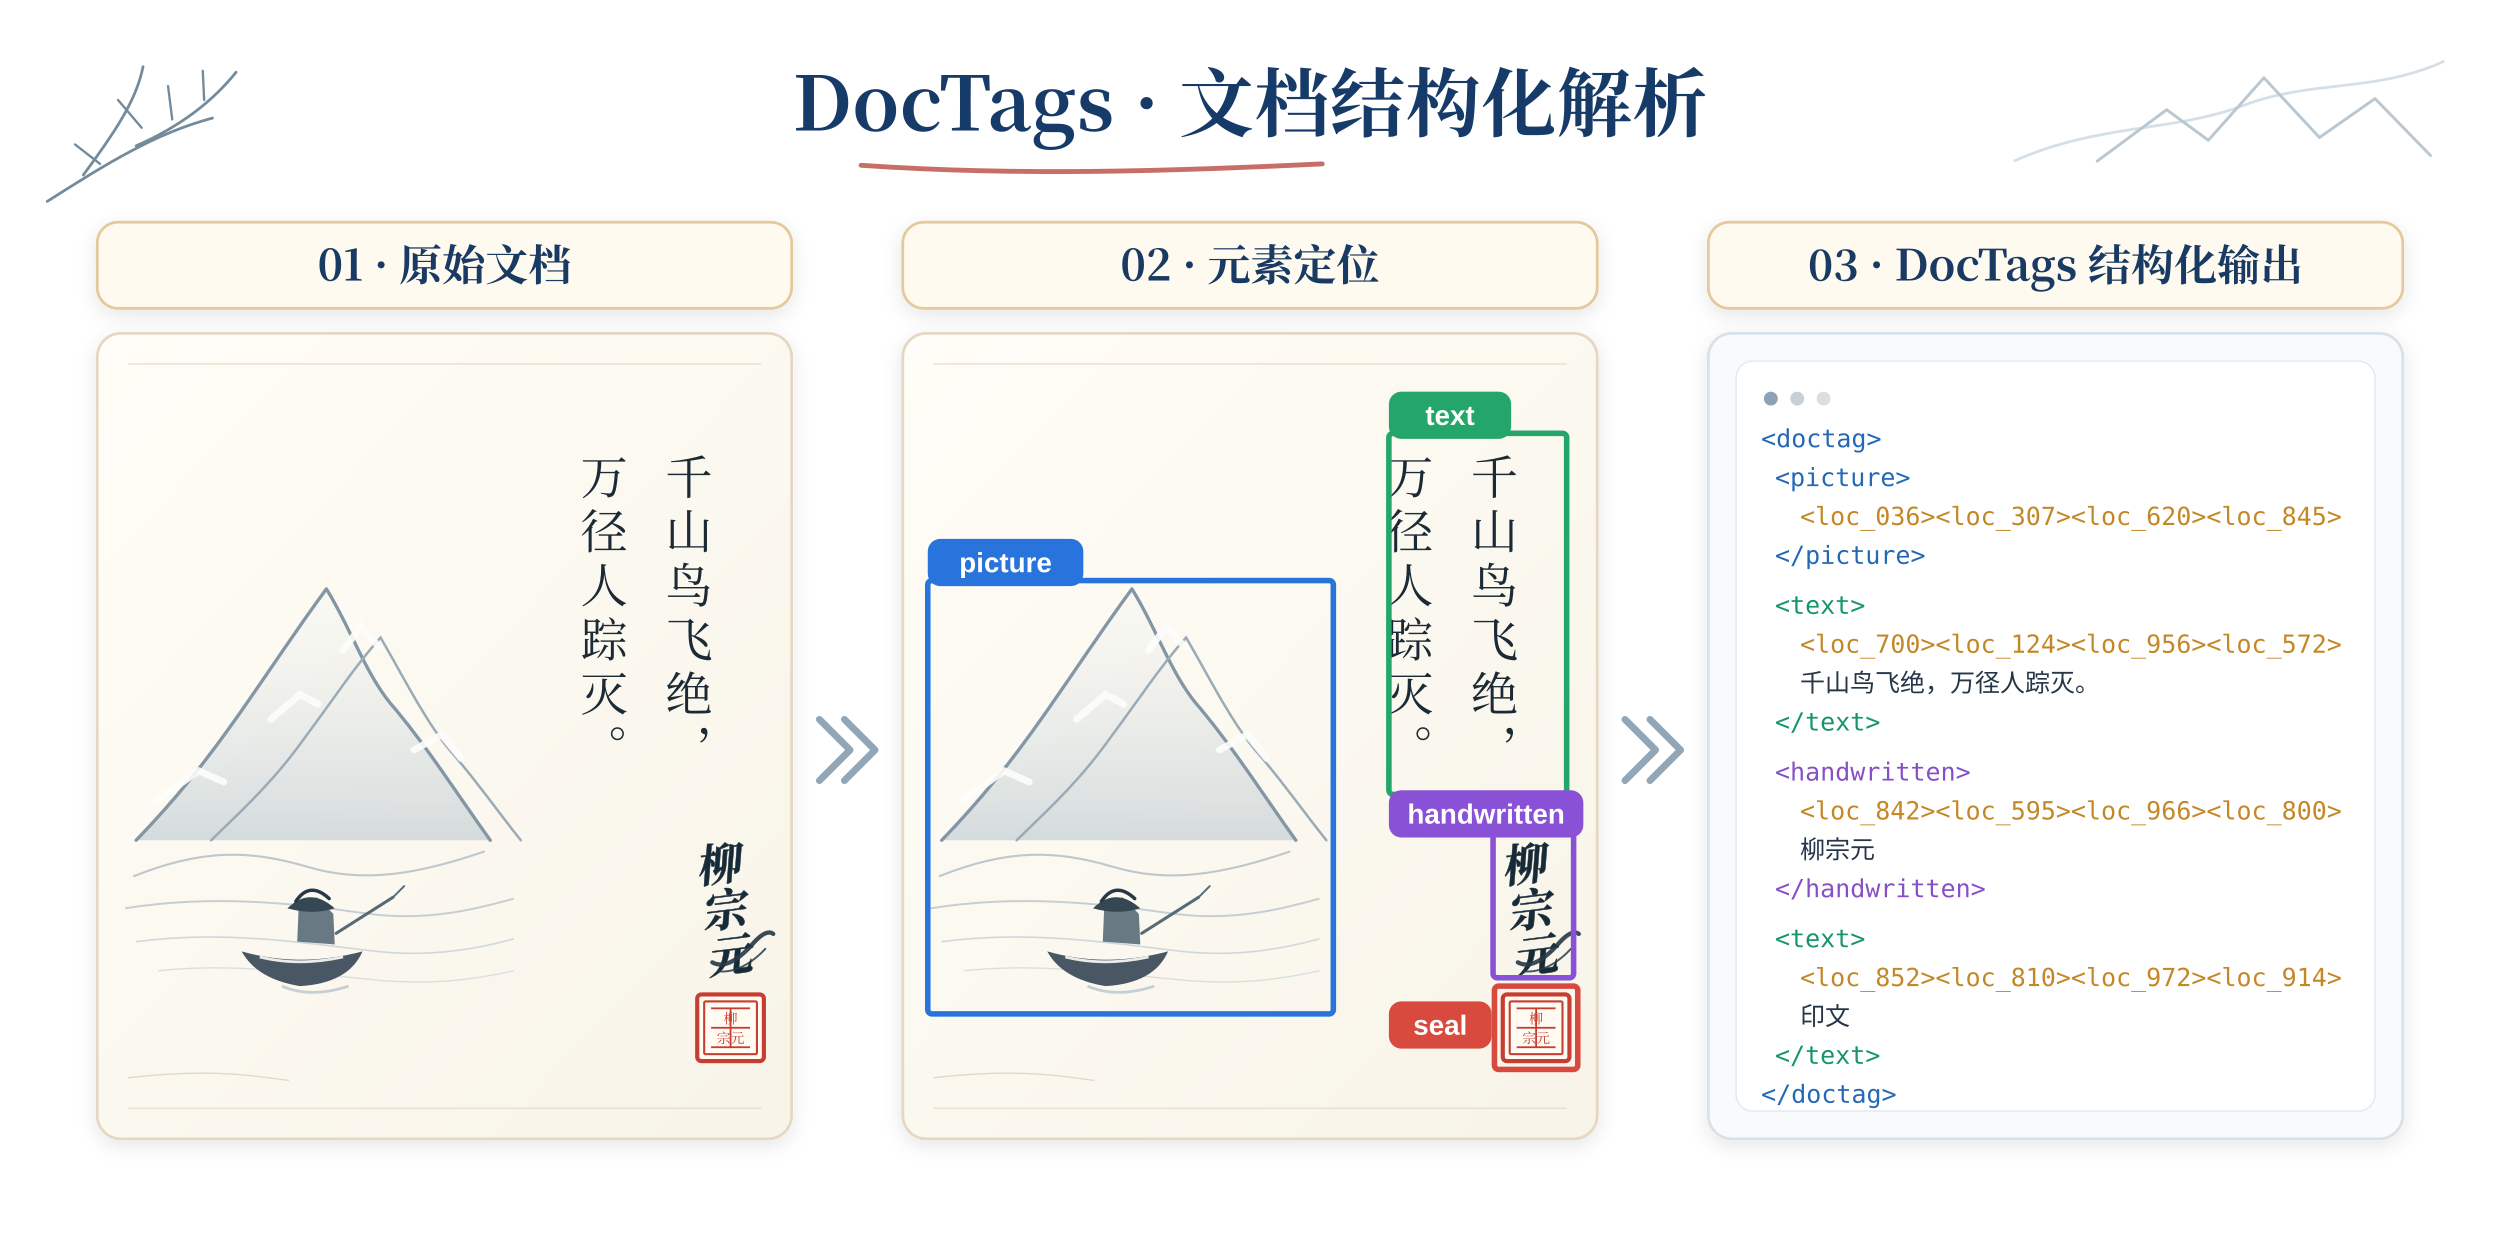
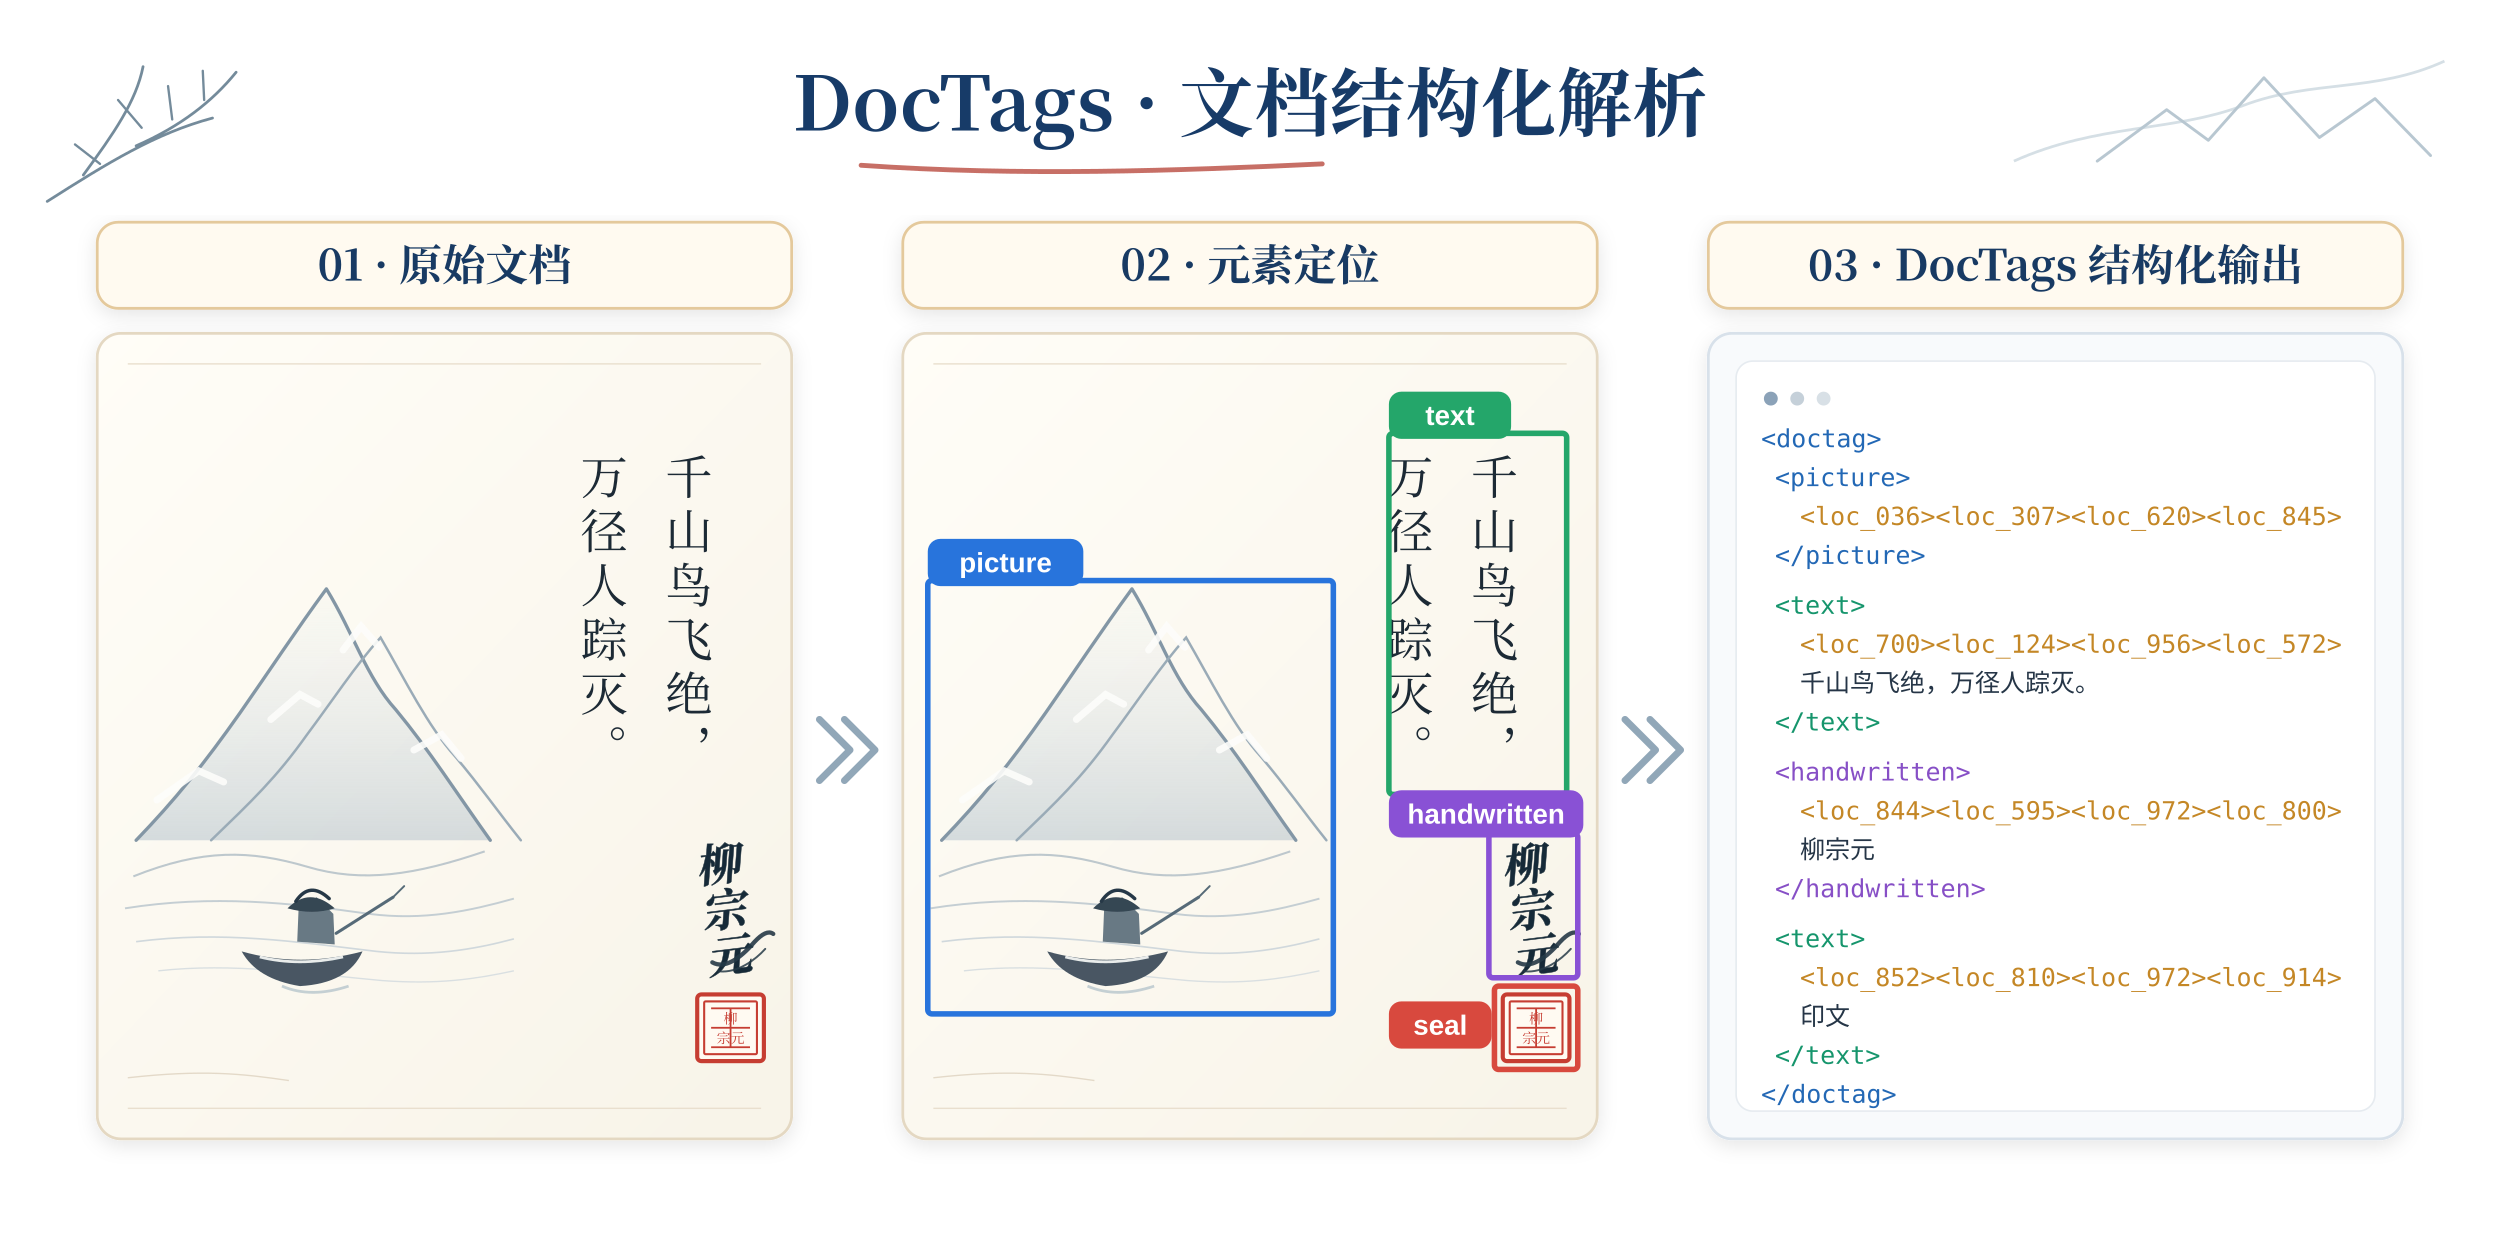
<svg xmlns="http://www.w3.org/2000/svg" xmlns:xlink="http://www.w3.org/1999/xlink" width="1800" height="900" viewBox="0 0 1800 900" role="img" aria-labelledby="title desc">
  <defs>
    <linearGradient id="paper" x1="0" y1="0" x2="0.9" y2="1">
      <stop offset="0" stop-color="#fffdf7" />
      <stop offset="1" stop-color="#f8f4e9" />
    </linearGradient>
    <linearGradient id="mist" x1="0" y1="0" x2="0" y2="1">
      <stop offset="0" stop-color="#dce5eb" stop-opacity=".08" />
      <stop offset="1" stop-color="#aebdc8" stop-opacity=".5" />
    </linearGradient>
    <filter id="softShadow" x="-15%" y="-15%" width="130%" height="140%">
      <feGaussianBlur in="SourceAlpha" stdDeviation="7" />
      <feOffset dy="4" />
      <feComponentTransfer>
        <feFuncA type="linear" slope=".10" />
      </feComponentTransfer>
      <feMerge>
        <feMergeNode />
        <feMergeNode in="SourceGraphic" />
      </feMerge>
    </filter>
    <g id="docArt">
      <rect x="0" y="0" width="500" height="580" rx="17" fill="url(#paper)" stroke="#e4d8c2" stroke-width="2" />
      <path d="M22 22 H478 M22 558 H478" stroke="#e9dfce" stroke-width="1" />
      <path d="M28 365 C56 336 77 310 103 273 C124 243 143 214 165 184 C184 215 194 248 215 271 C239 300 258 330 283 365" fill="url(#mist)" stroke="#8396a5" stroke-width="2.4" stroke-linecap="round" stroke-linejoin="round" />
      <path d="M82 365 C111 337 129 320 151 289 C169 265 186 239 204 219 C222 250 238 283 258 305 C275 325 289 345 305 365" fill="none" stroke="#9aabb7" stroke-width="1.8" stroke-linecap="round" />
      <path d="M26 391 C76 371 110 372 151 384 C191 396 229 390 279 373" fill="none" stroke="#aebbc4" stroke-width="1.5" opacity=".8" />
      <path d="M43 336 L73 315 L91 323 M125 278 L146 260 L159 267 M177 228 L190 211 L203 226 M228 300 L248 289 L262 306" fill="none" stroke="#fdfdfb" stroke-width="5" stroke-linecap="round" opacity=".9" />
      <path d="M20 414 C83 404 139 410 196 418 C235 423 268 416 300 407" fill="none" stroke="#c4ced3" stroke-width="1.4" />
      <path d="M28 438 C90 430 142 438 201 445 C239 449 270 444 300 436" fill="none" stroke="#d0d8dc" stroke-width="1.2" />
      <path d="M44 459 C98 453 150 461 205 466 C245 469 272 465 300 459" fill="none" stroke="#d9dfe1" stroke-width="1" />
      <path d="M104 445 Q146 457 191 445 Q181 468 146 470 Q115 465 104 445Z" fill="#485764" />
      <path d="M117 449 Q145 456 177 449" fill="none" stroke="#e9eceb" stroke-width="2" />
      <path d="M144 438 L145 414 L158 406 L170 418 L171 440Z" fill="#687984" />
      <path d="M137 414 Q153 398 171 414 Q155 419 137 414Z" fill="#354652" />
      <path d="M143 409 Q153 394 167 407" fill="none" stroke="#263947" stroke-width="2.5" stroke-linecap="round" />
      <path d="M172 432 L213 406" stroke="#566b78" stroke-width="2.2" stroke-linecap="round" />
      <path d="M213 406 L221 398" stroke="#566b78" stroke-width="1.4" stroke-linecap="round" />
      <path d="M133 470 Q154 479 181 470" fill="none" stroke="#b7c5cc" stroke-width="2" opacity=".8" />
      <text x="426" y="86" writing-mode="vertical-rl" text-orientation="upright" font-family="STSong, 'Noto Serif CJK SC', 'AR PL SungtiL GB', serif" font-size="34" letter-spacing="5" fill="#1c2934">千山鸟飞绝，</text>
      <text x="365" y="86" writing-mode="vertical-rl" text-orientation="upright" font-family="STSong, 'Noto Serif CJK SC', 'AR PL SungtiL GB', serif" font-size="34" letter-spacing="5" fill="#1c2934">万径人踪灭。</text>
      <g transform="rotate(-7 456 412)">
        <text x="456" y="365" writing-mode="vertical-rl" text-orientation="upright" font-family="FZShuTi, '华文行草', 'STXingkai', '华文行楷', 'Noto Serif CJK SC', serif" font-size="32" font-style="italic" font-weight="700" letter-spacing="1" fill="#182b38" stroke="#182b38" stroke-width=".35" paint-order="stroke">柳宗元</text>
        <path d="M438 451 C446 457 458 451 470 440 C476 435 481 433 484 436" fill="none" stroke="#263a47" stroke-width="3.1" stroke-linecap="round" opacity=".9" />
        <path d="M442 458 C455 461 469 453 477 446" fill="none" stroke="#263a47" stroke-width="1.4" stroke-linecap="round" opacity=".85" />
      </g>
      <g transform="translate(432 476)">
        <rect width="48" height="48" rx="3" fill="#fffaf2" stroke="#c63d32" stroke-width="3" />
        <rect x="5" y="5" width="38" height="38" rx="1" fill="none" stroke="#c63d32" stroke-width="1.5" />
        <path d="M10 10 H38 M10 24 H38 M10 38 H38 M24 10 V38" stroke="#c63d32" stroke-width="1.3" />
        <text x="24" y="21" text-anchor="middle" font-family="STSong, 'Noto Serif CJK SC', serif" font-size="10" fill="#c63d32">柳</text>
        <text x="24" y="35" text-anchor="middle" font-family="STSong, 'Noto Serif CJK SC', serif" font-size="10" fill="#c63d32">宗元</text>
      </g>
      <path d="M22 536 C76 530 104 533 138 538" fill="none" stroke="#e3d9c8" stroke-width="1" />
    </g>
    <style>
      .main-title{font:700 54px Georgia,"Noto Serif CJK SC",serif;fill:#173b68;letter-spacing:.4px}
      .stage-title{font:700 31px "Noto Serif CJK SC",STSong,serif;fill:#183a63}
      .small-label{font:700 20px Arial,sans-serif}
      .code{font:18px ui-monospace,SFMono-Regular,Consolas,monospace}
    </style>
  </defs>
  <rect width="1800" height="900" fill="#fff" />
  <path d="M34 145 C78 117 112 96 153 85 M60 126 C82 96 98 73 103 48 M98 105 C130 91 153 73 170 52" fill="none" stroke="#748b9b" stroke-width="2" stroke-linecap="round" />
  <path d="M102 92 L85 72 M124 86 L121 62 M147 72 L146 51 M72 118 L54 104" fill="none" stroke="#748b9b" stroke-width="1.7" stroke-linecap="round" />
  <path d="M1450 116 C1510 89 1565 95 1615 76 C1665 57 1710 67 1760 44" fill="none" stroke="#d5dfe5" stroke-width="2" />
  <path d="M1510 116 L1560 79 L1590 101 L1630 56 L1670 99 L1710 71 L1750 112" fill="none" stroke="#b8c7d1" stroke-width="2.1" stroke-linecap="round" stroke-linejoin="round" />
  <text x="900" y="94" text-anchor="middle" class="main-title">DocTags · 文档结构化解析</text>
  <path d="M620 119 C735 127 847 123 952 118" fill="none" stroke="#b94b40" stroke-width="3.5" stroke-linecap="round" opacity=".8" />
  <g filter="url(#softShadow)">
    <rect x="70" y="160" width="500" height="62" rx="15" fill="#fffaf0" stroke="#e4c99c" stroke-width="2" />
    <rect x="650" y="160" width="500" height="62" rx="15" fill="#fffaf0" stroke="#e4c99c" stroke-width="2" />
    <rect x="1230" y="160" width="500" height="62" rx="15" fill="#fffaf0" stroke="#e4c99c" stroke-width="2" />
  </g>
  <text x="320" y="202" text-anchor="middle" class="stage-title">01 · 原始文档</text>
  <text x="900" y="202" text-anchor="middle" class="stage-title">02 · 元素定位</text>
  <text x="1480" y="202" text-anchor="middle" class="stage-title">03 · DocTags 结构化输出</text>
  <g transform="translate(70 240)" filter="url(#softShadow)">
    <use xlink:href="#docArt" />
  </g>
  <path d="M590 518 L612 540 L590 562 M608 518 L630 540 L608 562" fill="none" stroke="#91a7b8" stroke-width="5" stroke-linecap="round" stroke-linejoin="round" />
  <g transform="translate(650 240)">
    <use xlink:href="#docArt" filter="url(#softShadow)" />
    <rect x="18" y="178" width="292" height="312" rx="3" fill="none" stroke="#2874dc" stroke-width="4" />
    <rect x="18" y="148" width="112" height="34" rx="9" fill="#2874dc" />
    <text x="74" y="172" text-anchor="middle" class="small-label" fill="#fff">picture</text>
    <rect x="350" y="72" width="128" height="260" rx="3" fill="none" stroke="#24a66a" stroke-width="4" />
    <rect x="350" y="42" width="88" height="34" rx="9" fill="#24a66a" />
    <text x="394" y="66" text-anchor="middle" class="small-label" fill="#fff">text</text>
-     <rect x="425" y="360" width="58" height="104" rx="3" fill="none" stroke="#8951d5" stroke-width="4" />
+     <rect x="422" y="360" width="64" height="104" rx="3" fill="none" stroke="#8951d5" stroke-width="4" />
    <rect x="350" y="329" width="140" height="34" rx="9" fill="#8951d5" />
    <text x="420" y="353" text-anchor="middle" class="small-label" fill="#fff">handwritten</text>
    <rect x="426" y="470" width="60" height="60" rx="3" fill="none" stroke="#d8493e" stroke-width="4" />
    <rect x="350" y="481" width="74" height="34" rx="9" fill="#d8493e" />
    <text x="387" y="505" text-anchor="middle" class="small-label" fill="#fff">seal</text>
  </g>
  <path d="M1170 518 L1192 540 L1170 562 M1188 518 L1210 540 L1188 562" fill="none" stroke="#91a7b8" stroke-width="5" stroke-linecap="round" stroke-linejoin="round" />
  <g transform="translate(1230 240)" filter="url(#softShadow)">
    <rect width="500" height="580" rx="17" fill="#f8fafc" stroke="#d8e1ea" stroke-width="2" />
    <rect x="20" y="20" width="460" height="540" rx="12" fill="#fff" stroke="#e6ebf0" stroke-width="1.2" />
    <circle cx="45" cy="47" r="5" fill="#8ba2b8" />
    <circle cx="64" cy="47" r="5" fill="#c5d0d9" />
    <circle cx="83" cy="47" r="5" fill="#d8e0e6" />
    <text x="38" y="82" class="code" fill="#2468b5">&lt;doctag&gt;</text>
    <text x="48" y="110" class="code" fill="#2468b5">  &lt;picture&gt;</text>
    <text x="66" y="138" class="code" fill="#c48726">&lt;loc_036&gt;&lt;loc_307&gt;&lt;loc_620&gt;&lt;loc_845&gt;</text>
    <text x="48" y="166" class="code" fill="#2468b5">  &lt;/picture&gt;</text>
    <text x="48" y="202" class="code" fill="#15956c">  &lt;text&gt;</text>
    <text x="66" y="230" class="code" fill="#c48726">&lt;loc_700&gt;&lt;loc_124&gt;&lt;loc_956&gt;&lt;loc_572&gt;</text>
    <text x="66" y="258" class="code" fill="#253647">千山鸟飞绝，万径人踪灭。</text>
    <text x="48" y="286" class="code" fill="#15956c">  &lt;/text&gt;</text>
    <text x="48" y="322" class="code" fill="#8750c6">  &lt;handwritten&gt;</text>
-     <text x="66" y="350" class="code" fill="#c48726">&lt;loc_842&gt;&lt;loc_595&gt;&lt;loc_966&gt;&lt;loc_800&gt;</text>
+     <text x="66" y="350" class="code" fill="#c48726">&lt;loc_844&gt;&lt;loc_595&gt;&lt;loc_972&gt;&lt;loc_800&gt;</text>
    <text x="66" y="378" class="code" fill="#253647">柳宗元</text>
    <text x="48" y="406" class="code" fill="#8750c6">  &lt;/handwritten&gt;</text>
    <text x="48" y="442" class="code" fill="#15956c">  &lt;text&gt;</text>
    <text x="66" y="470" class="code" fill="#c48726">&lt;loc_852&gt;&lt;loc_810&gt;&lt;loc_972&gt;&lt;loc_914&gt;</text>
    <text x="66" y="498" class="code" fill="#253647">印文</text>
    <text x="48" y="526" class="code" fill="#15956c">  &lt;/text&gt;</text>
    <text x="38" y="554" class="code" fill="#2468b5">&lt;/doctag&gt;</text>
  </g>
</svg>
